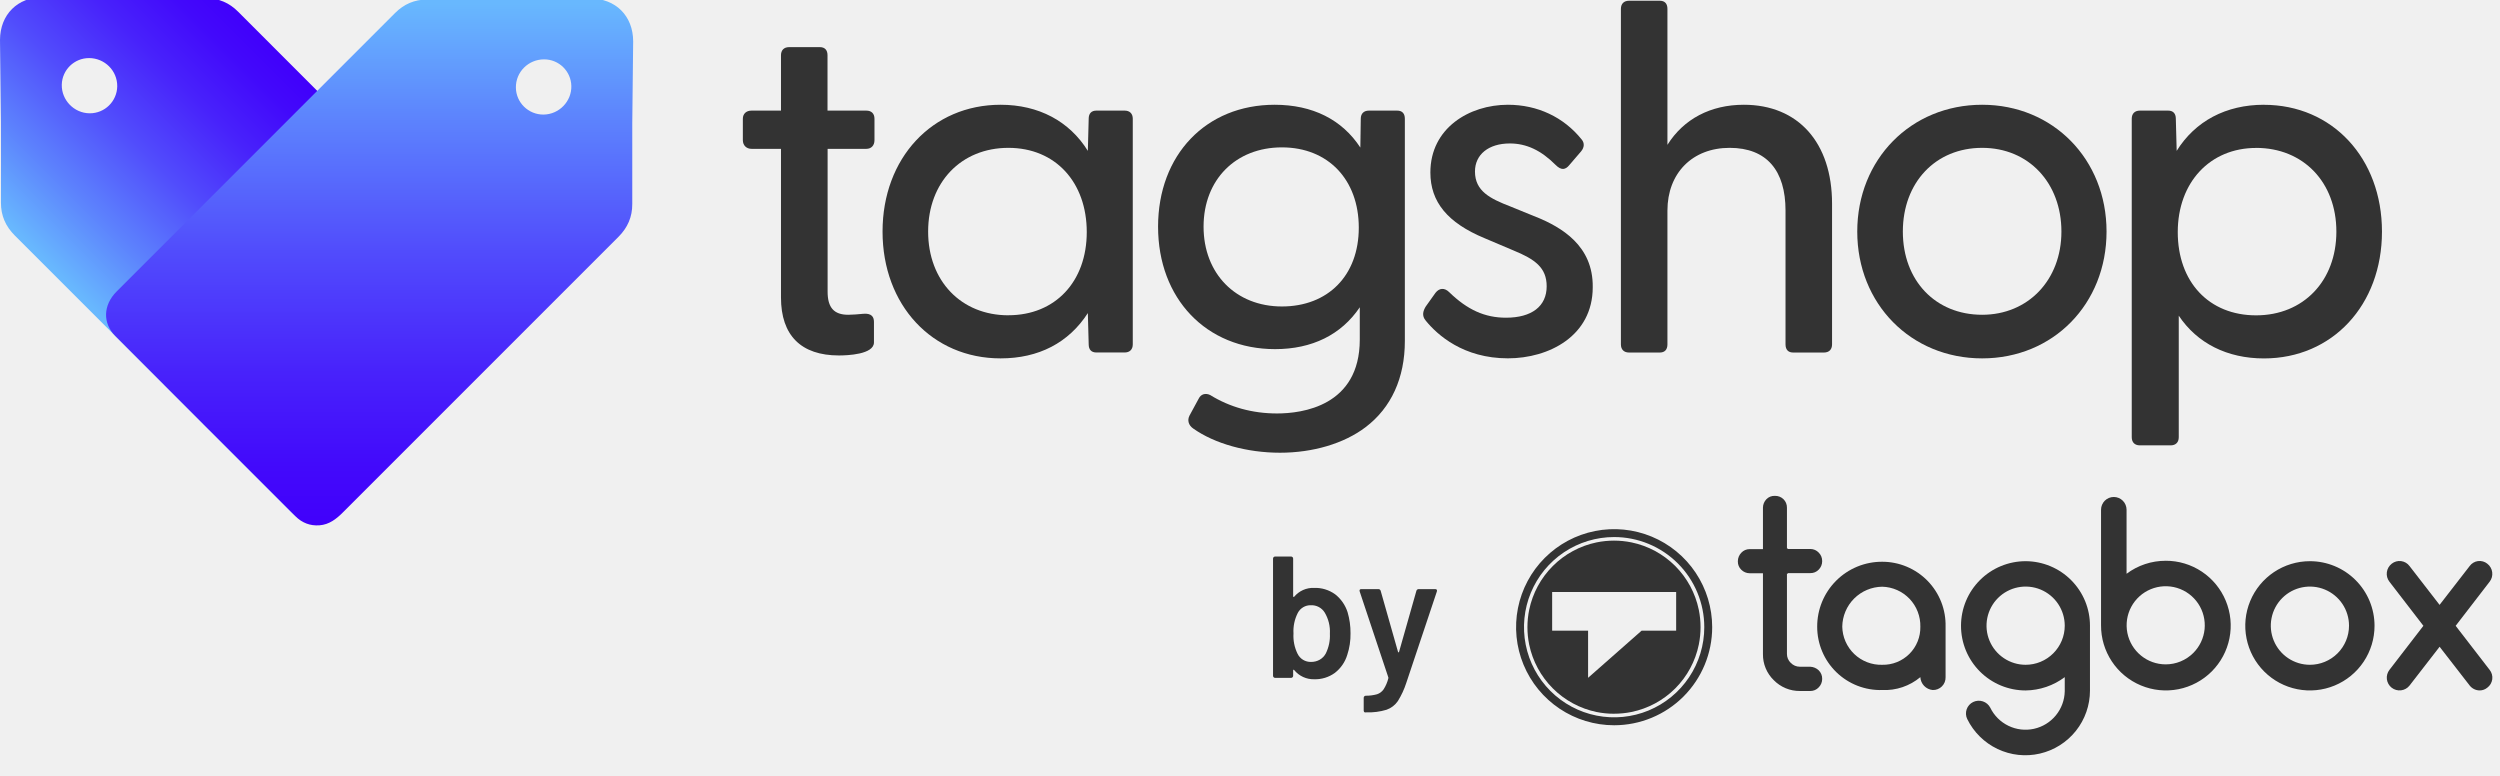
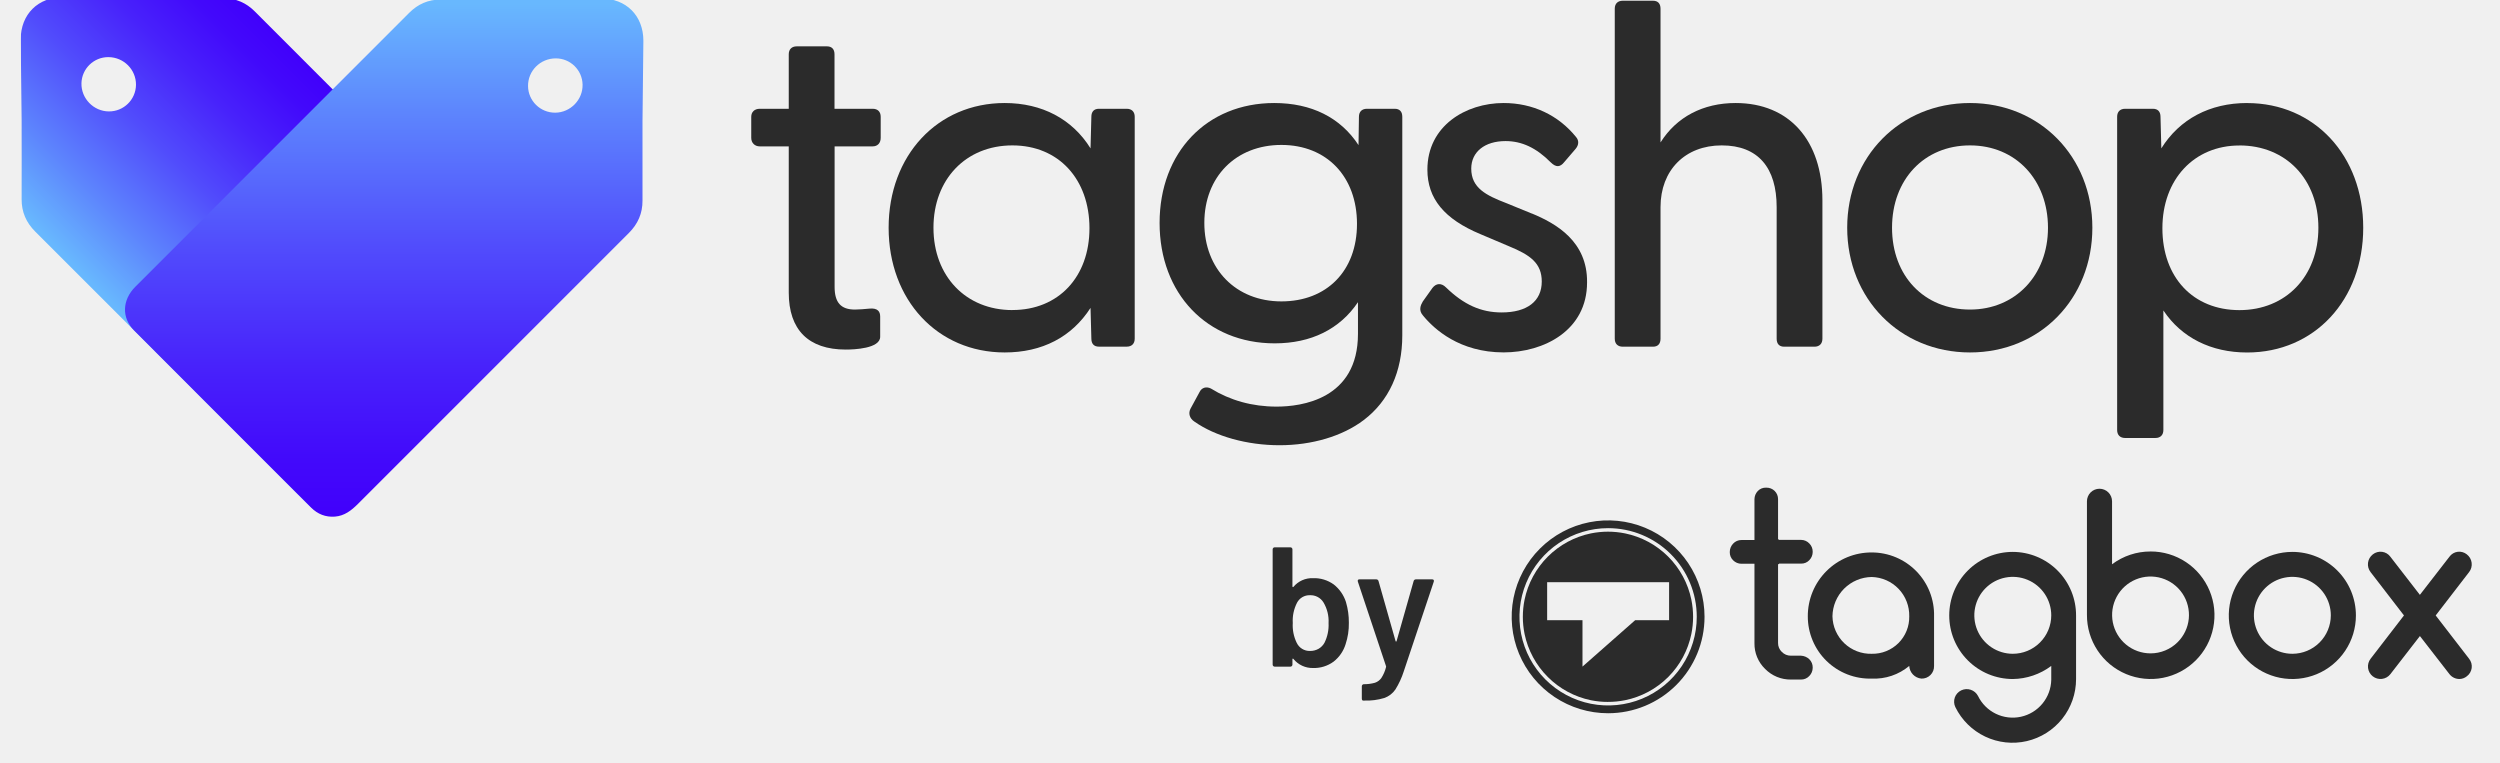
- <svg xmlns="http://www.w3.org/2000/svg" width="1758" height="545" viewBox="0 0 1758 545" fill="none">
+ <svg xmlns="http://www.w3.org/2000/svg" width="164" height="50" viewBox="0 0 1758 545" fill="none">
  <mask id="mask0_1769_276" style="mask-type:luminance" maskUnits="userSpaceOnUse" x="0" y="0" width="1758" height="545">
    <path d="M1758 0H0V545H1758V0Z" fill="white" />
  </mask>
  <g mask="url(#mask0_1769_276)">
    <path d="M0 28.101C0.066 10.246 12.346 -2.067 30.3 -2C68.565 -1.834 106.83 -1.469 145.062 -1.27C153.857 -1.204 161.225 1.982 167.397 8.188C212.101 52.925 256.804 97.629 301.508 142.332C322.084 162.908 342.76 183.451 363.27 204.094C372.728 213.586 373.16 226.297 364.166 235.357C322.018 277.671 279.77 319.852 237.523 362.066C232.843 366.746 227.168 368.969 220.564 368.472C213.76 367.941 208.815 364.091 204.169 359.445C139.62 294.762 75.037 230.179 10.388 165.597C3.949 159.158 0.597 151.592 0.664 142.399C0.763 123.515 0.664 104.631 0.664 85.747M82.438 60.658C82.537 49.772 73.676 40.878 62.658 40.845C52.237 40.812 43.675 49.142 43.442 59.562C43.21 70.415 52.104 79.575 62.99 79.674C73.61 79.774 82.305 71.278 82.438 60.658Z" fill="url(#paint0_linear_1769_276)" />
    <path d="M444.613 86.71C444.613 105.594 444.546 124.477 444.613 143.361C444.679 152.554 441.327 160.121 434.889 166.559C370.24 231.142 305.657 295.725 241.074 360.374C236.428 365.02 231.483 368.87 224.679 369.401C218.075 369.899 212.4 367.675 207.721 362.996C165.473 320.781 123.225 278.6 81.077 236.286C72.05 227.226 72.515 214.515 81.973 205.023C102.516 184.381 123.159 163.871 143.735 143.261C188.439 98.558 233.175 53.854 277.846 9.118C284.052 2.911 291.386 -0.275 300.181 -0.341C338.446 -0.573 376.711 -0.905 414.943 -1.071C432.898 -1.137 445.177 11.175 445.243 29.03M382.22 80.57C393.106 80.471 402.033 71.311 401.768 60.459C401.535 50.038 393.006 41.708 382.552 41.741C371.501 41.774 362.64 50.668 362.772 61.554C362.872 72.141 371.567 80.636 382.22 80.57Z" fill="url(#paint1_linear_1769_276)" />
-     <path d="M609.156 77.781H581.909V38.852C581.909 35.168 579.985 33.144 576.533 33.144H554.895C551.311 33.144 549.187 35.268 549.187 38.852V77.781H528.444C524.761 77.781 522.371 80.038 522.371 83.489V98.59C522.371 102.174 524.86 104.663 528.444 104.663H549.187V209.204C549.187 235.853 563.291 249.958 589.941 249.958C595.715 249.958 614.566 249.294 614.566 240.798V226.362C614.566 224.437 614.068 223.01 613.039 222.047C611.811 220.886 609.853 220.421 607.065 220.653C603.78 220.985 599.266 221.35 596.512 221.35C586.456 221.35 581.976 216.339 581.976 205.089V104.663H609.223C612.707 104.663 614.931 102.274 614.931 98.59V83.489C614.931 79.905 612.807 77.781 609.223 77.781H609.156Z" fill="#333333" />
-     <path d="M790.858 77.781H770.946C767.494 77.781 765.569 79.806 765.569 83.489L764.972 106.09C751.962 85.149 730.291 73.666 703.608 73.666C655.52 73.666 620.606 111.168 620.606 162.841C620.606 214.514 655.52 252.016 703.608 252.016C730.391 252.016 751.531 241.031 764.972 220.156L765.569 242.159C765.569 245.843 767.461 247.867 770.946 247.867H790.858C794.442 247.867 796.566 245.743 796.566 242.159V83.489C796.566 79.905 794.442 77.781 790.858 77.781ZM709.117 221.715C675.864 221.715 652.666 197.522 652.666 162.841C652.666 128.16 675.897 103.966 709.117 103.966C742.338 103.966 764.209 128.326 764.209 163.173C764.209 198.02 742.073 221.682 709.117 221.682V221.715Z" fill="#333333" />
-     <path d="M982.515 77.781H962.603C959.019 77.781 956.895 79.905 956.895 83.489L956.596 103.767C943.719 84.054 922.944 73.666 896.327 73.666C848.073 73.666 814.354 108.911 814.354 159.423C814.354 209.934 848.206 245.511 896.659 245.511C922.678 245.511 943.221 235.356 956.198 216.074V238.741C956.198 285.668 915.51 290.745 898.02 290.745C880.53 290.745 864.733 286.265 851.027 277.802C847.741 276.176 844.489 277.139 842.962 280.258L836.424 292.305C834.765 295.591 835.827 299.142 839.112 301.365C854.179 312.019 876.946 318.357 900.078 318.357C923.209 318.357 945.047 311.952 960.313 300.37C978.367 286.663 987.892 265.722 987.892 239.836V83.489C987.892 79.806 986 77.781 982.515 77.781ZM901.438 215.509C869.014 215.509 846.347 192.444 846.347 159.389C846.347 126.335 868.981 103.635 901.438 103.635C933.896 103.635 955.501 126.335 955.501 160.086C955.501 193.838 933.763 215.509 901.438 215.509Z" fill="#333333" />
-     <path d="M1080.58 152.719L1062.03 145.152C1047.96 139.709 1037.2 134.466 1037.2 120.593C1037.2 108.613 1046.83 100.88 1061.7 100.88C1073.38 100.88 1083.67 105.692 1094.02 116.08C1095.95 118.005 1097.64 118.834 1099.23 118.801C1100.72 118.702 1102.18 117.806 1103.58 116.047L1111.84 106.422C1114.17 103.635 1114.3 100.515 1112.21 98.059C1099.56 82.328 1081.14 73.666 1060.34 73.666C1033.25 73.666 1005.84 90.027 1005.84 121.29C1005.84 141.999 1017.92 156.668 1043.84 167.454L1064.12 176.05C1079.35 182.289 1087.62 188.163 1087.62 201.305C1087.62 215.343 1077.19 223.408 1058.97 223.408C1044.17 223.408 1031.86 217.866 1019.08 205.454C1017.49 203.861 1015.73 203.064 1014.01 203.164C1012.35 203.263 1010.79 204.192 1009.46 205.885L1002.56 215.576C1000.93 218.297 999.44 221.915 1002.66 225.565C1010.72 235.455 1028.94 251.982 1060.37 251.982C1089.11 251.982 1120.01 236.318 1120.01 201.969C1120.4 172.532 1097.7 159.755 1080.61 152.686L1080.58 152.719Z" fill="#333333" />
-     <path d="M1226.24 73.666C1202.91 73.666 1183.96 83.656 1172.54 101.842V6.229C1172.54 2.545 1170.65 0.521 1167.17 0.521H1145.53C1141.94 0.521 1139.82 2.645 1139.82 6.229V242.192C1139.82 245.776 1141.94 247.9 1145.53 247.9H1167.17C1170.62 247.9 1172.54 245.876 1172.54 242.192V148.073C1172.54 121.689 1190.13 103.966 1216.28 103.966C1242.44 103.966 1255.58 120.029 1255.58 148.073V242.192C1255.58 245.876 1257.47 247.9 1260.95 247.9H1282.59C1286.18 247.9 1288.3 245.776 1288.3 242.192V143.26C1288.3 100.316 1264.54 73.666 1226.24 73.666Z" fill="#333333" />
-     <path d="M1393.84 73.666C1343.79 73.666 1306.02 111.998 1306.02 162.841C1306.02 213.684 1343.79 252.016 1393.84 252.016C1443.88 252.016 1481.32 213.684 1481.32 162.841C1481.32 111.998 1443.72 73.666 1393.84 73.666ZM1393.84 221.35C1361.01 221.35 1338.08 197.29 1338.08 162.841C1338.08 128.392 1361.01 103.966 1393.84 103.966C1426.66 103.966 1449.59 128.724 1449.59 162.841C1449.59 196.958 1426.13 221.35 1393.84 221.35Z" fill="#333333" />
-     <path d="M1592 73.666C1565.32 73.666 1543.68 85.149 1530.64 106.09L1530.04 83.489C1530.04 79.806 1528.11 77.781 1524.66 77.781H1504.75C1501.17 77.781 1499.04 79.905 1499.04 83.489V307.472C1499.04 311.056 1501.17 313.18 1504.75 313.18H1526.39C1529.97 313.18 1532.1 311.056 1532.1 307.472V221.981C1545.04 241.396 1566.18 252.049 1592 252.049C1640.09 252.049 1675 214.547 1675 162.874C1675 111.201 1640.09 73.699 1592 73.699V73.666ZM1586.49 104C1619.74 104 1642.94 128.193 1642.94 162.874C1642.94 197.555 1619.71 221.749 1586.49 221.749C1553.27 221.749 1531.4 198.219 1531.4 163.239C1531.4 128.26 1554.07 104.033 1586.49 104.033V104Z" fill="#333333" />
-     <path d="M1135.06 509.998C1121.42 509.998 1108.09 505.954 1096.75 498.378C1085.41 490.801 1076.58 480.033 1071.36 467.433C1066.14 454.834 1064.77 440.97 1067.43 427.594C1070.09 414.22 1076.66 401.933 1086.3 392.29C1095.95 382.646 1108.23 376.08 1121.61 373.42C1134.98 370.759 1148.85 372.124 1161.45 377.343C1174.05 382.562 1184.82 391.4 1192.39 402.739C1199.97 414.078 1204.01 427.408 1204.01 441.047C1204.01 459.334 1196.75 476.872 1183.82 489.803C1170.89 502.734 1153.35 509.998 1135.06 509.998ZM1135.06 377.653C1122.52 377.653 1110.27 381.371 1099.84 388.336C1089.42 395.301 1081.3 405.2 1076.5 416.784C1071.7 428.366 1070.45 441.11 1072.89 453.407C1075.34 465.702 1081.37 476.997 1090.24 485.862C1099.1 494.727 1110.4 500.764 1122.69 503.209C1134.99 505.655 1147.73 504.4 1159.32 499.603C1170.9 494.805 1180.8 486.68 1187.76 476.256C1194.73 465.832 1198.45 453.577 1198.45 441.041C1198.45 424.229 1191.77 408.106 1179.88 396.218C1168 384.331 1151.87 377.653 1135.06 377.653Z" fill="#333333" />
-     <path d="M1134.97 501.904C1130.85 501.912 1126.74 501.503 1122.71 500.686C1111.06 498.267 1100.36 492.496 1091.95 484.083C1083.53 475.67 1077.76 464.98 1075.33 453.328C1073.68 445.234 1073.68 436.89 1075.33 428.796C1077.75 417.138 1083.52 406.441 1091.94 398.022C1100.36 389.602 1111.05 383.827 1122.71 381.408C1130.81 379.755 1139.15 379.755 1147.25 381.408C1158.91 383.818 1169.6 389.589 1178.02 398.01C1186.43 406.431 1192.19 417.131 1194.59 428.79C1196.24 436.882 1196.24 445.224 1194.59 453.316C1192.2 464.976 1186.44 475.679 1178.03 484.097C1169.61 492.515 1158.91 498.277 1147.25 500.668C1143.21 501.486 1139.1 501.894 1134.97 501.887V501.904ZM1116.74 443.485V476.647L1154.38 443.485H1178.67V416.277H1091.47V443.485H1116.74Z" fill="#333333" />
-     <path d="M1278.91 471.375C1279.71 472.145 1280.33 473.071 1280.75 474.096C1281.17 475.119 1281.38 476.219 1281.35 477.325V477.519C1281.34 479.714 1280.46 481.816 1278.91 483.37C1278.17 484.175 1277.26 484.816 1276.25 485.254C1275.25 485.69 1274.16 485.912 1273.06 485.906H1265.75C1262.32 485.946 1258.92 485.293 1255.75 483.986C1252.59 482.679 1249.72 480.745 1247.32 478.299C1244.87 475.923 1242.93 473.072 1241.62 469.919C1240.31 466.766 1239.66 463.38 1239.71 459.966V403.113H1230.35C1228.15 403.1 1226.05 402.224 1224.5 400.674C1223.7 399.925 1223.08 399.016 1222.66 398.007C1222.24 397 1222.03 395.915 1222.06 394.824V394.623C1222.07 392.398 1222.95 390.266 1224.5 388.673C1225.24 387.869 1226.15 387.227 1227.16 386.791C1228.16 386.355 1229.25 386.133 1230.35 386.139H1239.71V356.981C1239.72 354.756 1240.6 352.623 1242.15 351.031C1242.9 350.252 1243.82 349.641 1244.82 349.237C1245.83 348.833 1246.91 348.648 1248 348.69H1248.29C1250.48 348.667 1252.58 349.508 1254.14 351.031C1254.93 351.806 1255.55 352.733 1255.97 353.756C1256.39 354.778 1256.6 355.875 1256.58 356.981V385.749H1257.26V386.041H1273.06C1274.16 386.043 1275.24 386.269 1276.25 386.705C1277.26 387.141 1278.16 387.777 1278.91 388.576C1279.7 389.352 1280.32 390.279 1280.74 391.301C1281.16 392.324 1281.37 393.419 1281.35 394.525V394.72C1281.34 396.915 1280.46 399.017 1278.91 400.571C1278.16 401.364 1277.25 401.991 1276.25 402.411C1275.24 402.831 1274.15 403.035 1273.06 403.009H1257.26V403.399H1256.58V459.771C1256.56 460.955 1256.79 462.129 1257.25 463.22C1257.7 464.312 1258.39 465.296 1259.24 466.11C1260.08 466.978 1261.07 467.668 1262.18 468.138C1263.29 468.608 1264.48 468.847 1265.68 468.84H1272.99C1275.22 468.952 1277.33 469.851 1278.94 471.375H1278.91Z" fill="#333333" />
-     <path d="M1323.56 395.023C1317.55 394.995 1311.6 396.158 1306.03 398.445C1300.48 400.733 1295.43 404.098 1291.18 408.349C1286.93 412.599 1283.56 417.65 1281.27 423.208C1278.99 428.767 1277.82 434.725 1277.85 440.734C1277.84 446.684 1279.03 452.575 1281.34 458.057C1283.64 463.54 1287.03 468.502 1291.29 472.653C1295.56 476.802 1300.61 480.053 1306.15 482.213C1311.7 484.374 1317.62 485.398 1323.56 485.228C1333.33 485.67 1342.89 482.434 1350.39 476.159C1350.5 478.459 1351.45 480.639 1353.03 482.304C1354.63 483.967 1356.77 485.005 1359.06 485.228C1360.26 485.268 1361.46 485.062 1362.57 484.621C1363.7 484.18 1364.71 483.513 1365.56 482.662C1366.42 481.812 1367.08 480.795 1367.53 479.677C1367.96 478.559 1368.17 477.361 1368.13 476.159V440.662C1368.27 434.719 1367.23 428.808 1365.06 423.276C1362.88 417.743 1359.62 412.703 1355.47 408.45C1351.31 404.196 1346.35 400.818 1340.87 398.511C1335.4 396.205 1329.51 395.02 1323.56 395.023ZM1323.56 467.486C1319.96 467.584 1316.36 466.968 1313 465.67C1309.63 464.373 1306.54 462.422 1303.93 459.928C1301.32 457.435 1299.24 454.449 1297.78 451.144C1296.33 447.838 1295.55 444.277 1295.48 440.668C1295.58 433.249 1298.57 426.162 1303.81 420.916C1309.06 415.67 1316.14 412.677 1323.56 412.576C1327.17 412.664 1330.73 413.461 1334.04 414.923C1337.34 416.385 1340.31 418.485 1342.81 421.099C1345.29 423.714 1347.25 426.794 1348.54 430.164C1349.84 433.533 1350.47 437.125 1350.39 440.734C1350.45 444.273 1349.81 447.787 1348.48 451.067C1347.16 454.349 1345.18 457.328 1342.68 459.826C1340.17 462.325 1337.18 464.291 1333.9 465.606C1330.62 466.921 1327.1 467.558 1323.56 467.48V467.486Z" fill="#333333" />
-     <path d="M1424.42 394.627C1418.46 394.627 1412.55 395.802 1407.03 398.087C1401.52 400.371 1396.51 403.719 1392.29 407.939C1388.07 412.159 1384.72 417.17 1382.43 422.685C1380.15 428.198 1378.98 434.109 1378.98 440.077C1378.98 446.046 1380.15 451.955 1382.43 457.47C1384.72 462.985 1388.07 467.994 1392.29 472.216C1396.51 476.436 1401.52 479.784 1407.03 482.067C1412.55 484.351 1418.46 485.528 1424.42 485.528C1434.35 485.407 1443.98 482.128 1451.93 476.165V486.113C1451.8 492.302 1449.6 498.271 1445.67 503.058C1441.75 507.845 1436.32 511.17 1430.27 512.5C1424.23 513.831 1417.9 513.087 1412.34 510.39C1406.76 507.693 1402.25 503.199 1399.55 497.631C1398.46 495.54 1396.6 493.955 1394.36 493.209C1392.12 492.463 1389.69 492.616 1387.56 493.633C1386.48 494.142 1385.54 494.856 1384.75 495.735C1383.95 496.613 1383.35 497.641 1382.96 498.757C1382.57 499.871 1382.41 501.053 1382.48 502.233C1382.54 503.412 1382.84 504.567 1383.36 505.628C1387.88 514.855 1395.4 522.277 1404.68 526.689C1413.96 531.101 1424.45 532.24 1434.45 529.922C1444.47 527.603 1453.39 521.964 1459.79 513.922C1466.18 505.881 1469.67 495.911 1469.67 485.636V440.174C1469.69 434.211 1468.55 428.3 1466.29 422.782C1464.02 417.264 1460.7 412.244 1456.49 408.014C1452.29 403.783 1447.29 400.423 1441.78 398.126C1436.29 395.83 1430.38 394.64 1424.42 394.627ZM1424.42 467.48C1418.98 467.48 1413.67 465.868 1409.15 462.845C1404.62 459.824 1401.09 455.529 1399.01 450.504C1396.93 445.479 1396.39 439.95 1397.45 434.615C1398.52 429.28 1401.13 424.38 1404.97 420.535C1408.83 416.688 1413.72 414.068 1419.06 413.008C1424.39 411.947 1429.93 412.491 1434.95 414.573C1439.97 416.654 1444.27 420.179 1447.29 424.702C1450.31 429.223 1451.93 434.54 1451.93 439.979C1451.93 447.273 1449.03 454.268 1443.86 459.425C1438.71 464.583 1431.71 467.48 1424.42 467.48Z" fill="#333333" />
-     <path d="M1522.89 394.335C1512.97 394.319 1503.33 397.528 1495.4 403.477V358.442C1495.4 357.263 1495.16 356.098 1494.71 355.009C1494.26 353.92 1493.6 352.931 1492.76 352.097C1491.93 351.265 1490.94 350.604 1489.85 350.153C1488.76 349.703 1487.59 349.471 1486.42 349.471C1485.24 349.471 1484.07 349.703 1482.98 350.153C1481.9 350.604 1480.91 351.265 1480.08 352.097C1479.25 352.931 1478.59 353.92 1478.14 355.009C1477.68 356.098 1477.45 357.263 1477.45 358.442V439.675C1477.4 448.71 1480.04 457.554 1485.03 465.087C1490 472.62 1497.12 478.503 1505.46 481.986C1513.79 485.471 1522.97 486.402 1531.84 484.659C1540.71 482.917 1548.85 478.58 1555.25 472.2C1561.64 465.819 1566 457.682 1567.76 448.822C1569.53 439.962 1568.62 430.777 1565.15 422.434C1561.69 414.09 1555.83 406.964 1548.31 401.959C1540.78 396.954 1531.95 394.297 1522.92 394.323L1522.89 394.335ZM1522.89 467.187C1516.53 467.182 1510.38 464.971 1505.47 460.935C1500.56 456.898 1497.2 451.284 1495.96 445.05C1494.73 438.815 1495.7 432.346 1498.69 426.742C1501.7 421.14 1506.54 416.75 1512.42 414.322C1518.29 411.893 1524.83 411.575 1530.91 413.422C1536.99 415.27 1542.24 419.17 1545.77 424.455C1549.3 429.74 1550.88 436.086 1550.27 442.411C1549.64 448.736 1546.84 454.649 1542.35 459.142C1539.8 461.697 1536.76 463.721 1533.42 465.102C1530.08 466.483 1526.51 467.192 1522.89 467.187Z" fill="#333333" />
-     <path d="M1624.32 394.627C1615.34 394.627 1606.55 397.293 1599.07 402.287C1591.6 407.281 1585.77 414.379 1582.33 422.685C1578.89 430.989 1577.99 440.127 1579.76 448.944C1581.51 457.761 1585.83 465.859 1592.19 472.216C1598.54 478.572 1606.65 482.9 1615.46 484.654C1624.27 486.407 1633.41 485.507 1641.72 482.067C1650.02 478.628 1657.13 472.802 1662.11 465.328C1667.11 457.854 1669.77 449.066 1669.77 440.077C1669.77 428.023 1664.99 416.462 1656.46 407.939C1647.94 399.416 1636.38 394.627 1624.32 394.627ZM1624.32 467.48C1618.88 467.48 1613.58 465.868 1609.05 462.845C1604.52 459.824 1601 455.529 1598.92 450.504C1596.84 445.479 1596.29 439.95 1597.36 434.615C1598.42 429.28 1601.03 424.38 1604.88 420.535C1608.73 416.688 1613.62 414.068 1618.97 413.008C1624.3 411.947 1629.83 412.491 1634.85 414.573C1639.88 416.654 1644.17 420.179 1647.2 424.702C1650.21 429.223 1651.83 434.54 1651.83 439.979C1651.83 447.273 1648.93 454.268 1643.77 459.425C1638.61 464.583 1631.62 467.48 1624.32 467.48Z" fill="#333333" />
-     <path d="M1726.82 440.071L1750.71 409.059C1751.45 408.118 1751.98 407.044 1752.29 405.897C1752.59 404.751 1752.68 403.554 1752.52 402.377C1752.37 401.2 1751.98 400.064 1751.39 399.035C1750.8 398.007 1750.01 397.105 1749.06 396.382C1748.15 395.648 1747.1 395.107 1745.97 394.792C1744.85 394.478 1743.67 394.395 1742.51 394.55C1741.35 394.705 1740.24 395.095 1739.24 395.694C1738.23 396.295 1737.36 397.093 1736.67 398.04L1715.51 425.346L1694.37 398.034C1693.68 397.092 1692.79 396.298 1691.79 395.703C1690.77 395.107 1689.65 394.72 1688.49 394.567C1687.32 394.412 1686.14 394.492 1685.01 394.803C1683.88 395.114 1682.81 395.648 1681.89 396.377C1680.96 397.098 1680.17 398 1679.56 399.028C1678.97 400.056 1678.58 401.192 1678.43 402.37C1678.27 403.548 1678.36 404.745 1678.66 405.891C1678.98 407.039 1679.52 408.114 1680.24 409.054L1704.13 440.064L1680.24 471.076C1678.79 472.952 1678.16 475.323 1678.45 477.67C1678.76 480.017 1679.96 482.151 1681.83 483.606C1683.7 485.061 1686.06 485.719 1688.42 485.437C1690.77 485.156 1692.91 483.956 1694.37 482.101L1715.53 454.796L1736.71 482.101C1737.55 483.157 1738.61 484.012 1739.83 484.602C1741.04 485.193 1742.37 485.505 1743.73 485.514C1745.68 485.507 1747.58 484.817 1749.08 483.564C1750.03 482.864 1750.82 481.982 1751.41 480.97C1752.01 479.958 1752.39 478.838 1752.56 477.673C1752.71 476.509 1752.63 475.327 1752.32 474.194C1752 473.062 1751.47 472.004 1750.74 471.082L1726.82 440.071Z" fill="#333333" />
-     <path d="M947.614 430.478C949.035 435.306 949.733 440.317 949.686 445.349C949.779 450.524 948.996 455.675 947.37 460.587C945.85 465.565 942.826 469.952 938.715 473.142C934.477 476.231 929.329 477.819 924.087 477.653C921.413 477.715 918.761 477.164 916.33 476.044C913.901 474.925 911.76 473.265 910.069 471.193C909.907 470.948 909.743 470.868 909.581 470.948C909.498 470.997 909.429 471.069 909.387 471.156C909.343 471.243 909.326 471.339 909.338 471.436V475.214C909.342 475.408 909.305 475.599 909.232 475.777C909.158 475.956 909.05 476.116 908.911 476.251C908.776 476.389 908.616 476.498 908.437 476.572C908.259 476.645 908.067 476.681 907.874 476.678H896.66C896.467 476.681 896.276 476.645 896.098 476.572C895.92 476.498 895.758 476.389 895.624 476.251C895.486 476.116 895.376 475.956 895.303 475.777C895.229 475.599 895.194 475.408 895.198 475.214V392.811C895.194 392.619 895.229 392.427 895.303 392.25C895.376 392.071 895.486 391.909 895.624 391.776C895.758 391.637 895.92 391.527 896.098 391.454C896.276 391.381 896.467 391.345 896.66 391.349H907.874C908.067 391.345 908.259 391.381 908.437 391.454C908.616 391.527 908.776 391.637 908.911 391.776C909.05 391.909 909.158 392.071 909.232 392.25C909.305 392.427 909.342 392.619 909.338 392.811V419.264C909.326 419.359 909.343 419.457 909.387 419.544C909.429 419.631 909.498 419.703 909.581 419.751C909.664 419.791 909.758 419.799 909.847 419.778C909.936 419.755 910.014 419.703 910.069 419.629C911.757 417.6 913.887 415.986 916.295 414.907C918.704 413.829 921.328 413.319 923.966 413.412C929.308 413.204 934.564 414.793 938.898 417.923C942.991 421.144 946.026 425.517 947.614 430.478ZM932.255 459.612C934.414 455.266 935.421 450.44 935.18 445.594C935.474 440.382 934.2 435.203 931.523 430.722C930.503 429.076 929.06 427.733 927.345 426.833C925.63 425.932 923.706 425.508 921.772 425.602C919.899 425.555 918.05 426.032 916.435 426.98C914.82 427.927 913.501 429.308 912.629 430.965C910.336 435.442 909.282 440.451 909.581 445.472C909.284 450.347 910.249 455.219 912.386 459.612C913.231 461.405 914.58 462.913 916.269 463.952C917.957 464.991 919.911 465.516 921.893 465.463C924.023 465.5 926.125 464.974 927.988 463.939C929.782 462.918 931.258 461.42 932.255 459.612ZM959.804 500.936C959.673 500.928 959.546 500.884 959.439 500.809C959.331 500.734 959.246 500.63 959.194 500.509C959.024 500.191 958.94 499.833 958.95 499.473V490.697C958.949 490.504 958.987 490.314 959.06 490.135C959.134 489.958 959.241 489.796 959.377 489.66C959.513 489.524 959.675 489.416 959.852 489.343C960.03 489.27 960.221 489.232 960.413 489.233H960.534C963.171 489.251 965.796 488.902 968.336 488.198C970.219 487.578 971.846 486.357 972.969 484.723C974.478 482.36 975.59 479.766 976.26 477.043C976.344 476.807 976.344 476.549 976.26 476.313L956.146 415.973C956.059 415.781 956.018 415.573 956.025 415.363C956.025 414.631 956.431 414.266 957.243 414.266H969.19C969.573 414.23 969.957 414.333 970.27 414.558C970.584 414.781 970.806 415.111 970.897 415.484L983.086 458.393C983.167 458.636 983.289 458.758 983.452 458.758C983.614 458.758 983.736 458.636 983.817 458.393L996.007 415.484C996.098 415.111 996.321 414.781 996.634 414.558C996.947 414.333 997.33 414.23 997.714 414.266H1009.29C1009.49 414.249 1009.68 414.279 1009.86 414.353C1010.05 414.427 1010.2 414.543 1010.33 414.692C1010.44 414.887 1010.5 415.104 1010.51 415.326C1010.52 415.547 1010.48 415.768 1010.39 415.973L988.937 480.091C987.488 484.629 985.482 488.968 982.964 493.012C981.025 495.847 978.226 497.984 974.98 499.107C970.339 500.504 965.499 501.122 960.657 500.936H959.804Z" fill="#333333" />
+     <path d="M609.156 77.781H581.909V38.852C581.909 35.168 579.985 33.144 576.533 33.144H554.895C551.311 33.144 549.187 35.268 549.187 38.852V77.781H528.444C524.761 77.781 522.371 80.038 522.371 83.489V98.59C522.371 102.174 524.86 104.663 528.444 104.663H549.187V209.204C549.187 235.853 563.291 249.958 589.941 249.958C595.715 249.958 614.566 249.294 614.566 240.798V226.362C614.566 224.437 614.068 223.01 613.039 222.047C611.811 220.886 609.853 220.421 607.065 220.653C603.78 220.985 599.266 221.35 596.512 221.35C586.456 221.35 581.976 216.339 581.976 205.089V104.663H609.223C612.707 104.663 614.931 102.274 614.931 98.59V83.489C614.931 79.905 612.807 77.781 609.223 77.781H609.156Z" fill="#2b2b2b" />
+     <path d="M790.858 77.781H770.946C767.494 77.781 765.569 79.806 765.569 83.489L764.972 106.09C751.962 85.149 730.291 73.666 703.608 73.666C655.52 73.666 620.606 111.168 620.606 162.841C620.606 214.514 655.52 252.016 703.608 252.016C730.391 252.016 751.531 241.031 764.972 220.156L765.569 242.159C765.569 245.843 767.461 247.867 770.946 247.867H790.858C794.442 247.867 796.566 245.743 796.566 242.159V83.489C796.566 79.905 794.442 77.781 790.858 77.781ZM709.117 221.715C675.864 221.715 652.666 197.522 652.666 162.841C652.666 128.16 675.897 103.966 709.117 103.966C742.338 103.966 764.209 128.326 764.209 163.173C764.209 198.02 742.073 221.682 709.117 221.682V221.715Z" fill="#2b2b2b" />
+     <path d="M982.515 77.781H962.603C959.019 77.781 956.895 79.905 956.895 83.489L956.596 103.767C943.719 84.054 922.944 73.666 896.327 73.666C848.073 73.666 814.354 108.911 814.354 159.423C814.354 209.934 848.206 245.511 896.659 245.511C922.678 245.511 943.221 235.356 956.198 216.074V238.741C956.198 285.668 915.51 290.745 898.02 290.745C880.53 290.745 864.733 286.265 851.027 277.802C847.741 276.176 844.489 277.139 842.962 280.258L836.424 292.305C834.765 295.591 835.827 299.142 839.112 301.365C854.179 312.019 876.946 318.357 900.078 318.357C923.209 318.357 945.047 311.952 960.313 300.37C978.367 286.663 987.892 265.722 987.892 239.836V83.489C987.892 79.806 986 77.781 982.515 77.781ZM901.438 215.509C869.014 215.509 846.347 192.444 846.347 159.389C846.347 126.335 868.981 103.635 901.438 103.635C933.896 103.635 955.501 126.335 955.501 160.086C955.501 193.838 933.763 215.509 901.438 215.509Z" fill="#2b2b2b" />
+     <path d="M1080.58 152.719L1062.03 145.152C1047.96 139.709 1037.2 134.466 1037.2 120.593C1037.2 108.613 1046.83 100.88 1061.7 100.88C1073.38 100.88 1083.67 105.692 1094.02 116.08C1095.95 118.005 1097.64 118.834 1099.23 118.801C1100.72 118.702 1102.18 117.806 1103.58 116.047L1111.84 106.422C1114.17 103.635 1114.3 100.515 1112.21 98.059C1099.56 82.328 1081.14 73.666 1060.34 73.666C1033.25 73.666 1005.84 90.027 1005.84 121.29C1005.84 141.999 1017.92 156.668 1043.84 167.454L1064.12 176.05C1079.35 182.289 1087.62 188.163 1087.62 201.305C1087.62 215.343 1077.19 223.408 1058.97 223.408C1044.17 223.408 1031.86 217.866 1019.08 205.454C1017.49 203.861 1015.73 203.064 1014.01 203.164C1012.35 203.263 1010.79 204.192 1009.46 205.885L1002.56 215.576C1000.93 218.297 999.44 221.915 1002.66 225.565C1010.72 235.455 1028.94 251.982 1060.37 251.982C1089.11 251.982 1120.01 236.318 1120.01 201.969C1120.4 172.532 1097.7 159.755 1080.61 152.686L1080.58 152.719Z" fill="#2b2b2b" />
+     <path d="M1226.24 73.666C1202.91 73.666 1183.96 83.656 1172.54 101.842V6.229C1172.54 2.545 1170.65 0.521 1167.17 0.521H1145.53C1141.94 0.521 1139.82 2.645 1139.82 6.229V242.192C1139.82 245.776 1141.94 247.9 1145.53 247.9H1167.17C1170.62 247.9 1172.54 245.876 1172.54 242.192V148.073C1172.54 121.689 1190.13 103.966 1216.28 103.966C1242.44 103.966 1255.58 120.029 1255.58 148.073V242.192C1255.58 245.876 1257.47 247.9 1260.95 247.9H1282.59C1286.18 247.9 1288.3 245.776 1288.3 242.192V143.26C1288.3 100.316 1264.54 73.666 1226.24 73.666Z" fill="#2b2b2b" />
+     <path d="M1393.84 73.666C1343.79 73.666 1306.02 111.998 1306.02 162.841C1306.02 213.684 1343.79 252.016 1393.84 252.016C1443.88 252.016 1481.32 213.684 1481.32 162.841C1481.32 111.998 1443.72 73.666 1393.84 73.666ZM1393.84 221.35C1361.01 221.35 1338.08 197.29 1338.08 162.841C1338.08 128.392 1361.01 103.966 1393.84 103.966C1426.66 103.966 1449.59 128.724 1449.59 162.841C1449.59 196.958 1426.13 221.35 1393.84 221.35Z" fill="#2b2b2b" />
+     <path d="M1592 73.666C1565.32 73.666 1543.68 85.149 1530.64 106.09L1530.04 83.489C1530.04 79.806 1528.11 77.781 1524.66 77.781H1504.75C1501.17 77.781 1499.04 79.905 1499.04 83.489V307.472C1499.04 311.056 1501.17 313.18 1504.75 313.18H1526.39C1529.97 313.18 1532.1 311.056 1532.1 307.472V221.981C1545.04 241.396 1566.18 252.049 1592 252.049C1640.09 252.049 1675 214.547 1675 162.874C1675 111.201 1640.09 73.699 1592 73.699V73.666ZM1586.49 104C1619.74 104 1642.94 128.193 1642.94 162.874C1642.94 197.555 1619.71 221.749 1586.49 221.749C1553.27 221.749 1531.4 198.219 1531.4 163.239C1531.4 128.26 1554.07 104.033 1586.49 104.033V104Z" fill="#2b2b2b" />
+     <path d="M1135.06 509.998C1121.42 509.998 1108.09 505.954 1096.75 498.378C1085.41 490.801 1076.58 480.033 1071.36 467.433C1066.14 454.834 1064.77 440.97 1067.43 427.594C1070.09 414.22 1076.66 401.933 1086.3 392.29C1095.95 382.646 1108.23 376.08 1121.61 373.42C1134.98 370.759 1148.85 372.124 1161.45 377.343C1174.05 382.562 1184.82 391.4 1192.39 402.739C1199.97 414.078 1204.01 427.408 1204.01 441.047C1204.01 459.334 1196.75 476.872 1183.82 489.803C1170.89 502.734 1153.35 509.998 1135.06 509.998ZM1135.06 377.653C1122.52 377.653 1110.27 381.371 1099.84 388.336C1089.42 395.301 1081.3 405.2 1076.5 416.784C1071.7 428.366 1070.45 441.11 1072.89 453.407C1075.34 465.702 1081.37 476.997 1090.24 485.862C1099.1 494.727 1110.4 500.764 1122.69 503.209C1134.99 505.655 1147.73 504.4 1159.32 499.603C1170.9 494.805 1180.8 486.68 1187.76 476.256C1194.73 465.832 1198.45 453.577 1198.45 441.041C1198.45 424.229 1191.77 408.106 1179.88 396.218C1168 384.331 1151.87 377.653 1135.06 377.653Z" fill="#2b2b2b" />
+     <path d="M1134.97 501.904C1130.85 501.912 1126.74 501.503 1122.71 500.686C1111.06 498.267 1100.36 492.496 1091.95 484.083C1083.53 475.67 1077.76 464.98 1075.33 453.328C1073.68 445.234 1073.68 436.89 1075.33 428.796C1077.75 417.138 1083.52 406.441 1091.94 398.022C1100.36 389.602 1111.05 383.827 1122.71 381.408C1130.81 379.755 1139.15 379.755 1147.25 381.408C1158.91 383.818 1169.6 389.589 1178.02 398.01C1186.43 406.431 1192.19 417.131 1194.59 428.79C1196.24 436.882 1196.24 445.224 1194.59 453.316C1192.2 464.976 1186.44 475.679 1178.03 484.097C1169.61 492.515 1158.91 498.277 1147.25 500.668C1143.21 501.486 1139.1 501.894 1134.97 501.887V501.904ZM1116.74 443.485V476.647L1154.38 443.485H1178.67V416.277H1091.47V443.485H1116.74Z" fill="#2b2b2b" />
+     <path d="M1278.91 471.375C1279.71 472.145 1280.33 473.071 1280.75 474.096C1281.17 475.119 1281.38 476.219 1281.35 477.325V477.519C1281.34 479.714 1280.46 481.816 1278.91 483.37C1278.17 484.175 1277.26 484.816 1276.25 485.254C1275.25 485.69 1274.16 485.912 1273.06 485.906H1265.75C1262.32 485.946 1258.92 485.293 1255.75 483.986C1252.59 482.679 1249.72 480.745 1247.32 478.299C1244.87 475.923 1242.93 473.072 1241.62 469.919C1240.31 466.766 1239.66 463.38 1239.71 459.966V403.113H1230.35C1228.15 403.1 1226.05 402.224 1224.5 400.674C1223.7 399.925 1223.08 399.016 1222.66 398.007C1222.24 397 1222.03 395.915 1222.06 394.824V394.623C1222.07 392.398 1222.95 390.266 1224.5 388.673C1225.24 387.869 1226.15 387.227 1227.16 386.791C1228.16 386.355 1229.25 386.133 1230.35 386.139H1239.71V356.981C1239.72 354.756 1240.6 352.623 1242.15 351.031C1242.9 350.252 1243.82 349.641 1244.82 349.237C1245.83 348.833 1246.91 348.648 1248 348.69H1248.29C1250.48 348.667 1252.58 349.508 1254.14 351.031C1254.93 351.806 1255.55 352.733 1255.97 353.756C1256.39 354.778 1256.6 355.875 1256.58 356.981V385.749H1257.26V386.041H1273.06C1274.16 386.043 1275.24 386.269 1276.25 386.705C1277.26 387.141 1278.16 387.777 1278.91 388.576C1279.7 389.352 1280.32 390.279 1280.74 391.301C1281.16 392.324 1281.37 393.419 1281.35 394.525V394.72C1281.34 396.915 1280.46 399.017 1278.91 400.571C1278.16 401.364 1277.25 401.991 1276.25 402.411C1275.24 402.831 1274.15 403.035 1273.06 403.009H1257.26V403.399H1256.58V459.771C1256.56 460.955 1256.79 462.129 1257.25 463.22C1257.7 464.312 1258.39 465.296 1259.24 466.11C1260.08 466.978 1261.07 467.668 1262.18 468.138C1263.29 468.608 1264.48 468.847 1265.68 468.84H1272.99C1275.22 468.952 1277.33 469.851 1278.94 471.375H1278.91Z" fill="#2b2b2b" />
+     <path d="M1323.56 395.023C1317.55 394.995 1311.6 396.158 1306.03 398.445C1300.48 400.733 1295.43 404.098 1291.18 408.349C1286.93 412.599 1283.56 417.65 1281.27 423.208C1278.99 428.767 1277.82 434.725 1277.85 440.734C1277.84 446.684 1279.03 452.575 1281.34 458.057C1283.64 463.54 1287.03 468.502 1291.29 472.653C1295.56 476.802 1300.61 480.053 1306.15 482.213C1311.7 484.374 1317.62 485.398 1323.56 485.228C1333.33 485.67 1342.89 482.434 1350.39 476.159C1350.5 478.459 1351.45 480.639 1353.03 482.304C1354.63 483.967 1356.77 485.005 1359.06 485.228C1360.26 485.268 1361.46 485.062 1362.57 484.621C1363.7 484.18 1364.71 483.513 1365.56 482.662C1366.42 481.812 1367.08 480.795 1367.53 479.677C1367.96 478.559 1368.17 477.361 1368.13 476.159V440.662C1368.27 434.719 1367.23 428.808 1365.06 423.276C1362.88 417.743 1359.62 412.703 1355.47 408.45C1351.31 404.196 1346.35 400.818 1340.87 398.511C1335.4 396.205 1329.51 395.02 1323.56 395.023ZM1323.56 467.486C1319.96 467.584 1316.36 466.968 1313 465.67C1309.63 464.373 1306.54 462.422 1303.93 459.928C1301.32 457.435 1299.24 454.449 1297.78 451.144C1296.33 447.838 1295.55 444.277 1295.48 440.668C1295.58 433.249 1298.57 426.162 1303.81 420.916C1309.06 415.67 1316.14 412.677 1323.56 412.576C1327.17 412.664 1330.73 413.461 1334.04 414.923C1337.34 416.385 1340.31 418.485 1342.81 421.099C1345.29 423.714 1347.25 426.794 1348.54 430.164C1349.84 433.533 1350.47 437.125 1350.39 440.734C1350.45 444.273 1349.81 447.787 1348.48 451.067C1347.16 454.349 1345.18 457.328 1342.68 459.826C1340.17 462.325 1337.18 464.291 1333.9 465.606C1330.62 466.921 1327.1 467.558 1323.56 467.48V467.486Z" fill="#2b2b2b" />
+     <path d="M1424.42 394.627C1418.46 394.627 1412.55 395.802 1407.03 398.087C1401.52 400.371 1396.51 403.719 1392.29 407.939C1388.07 412.159 1384.72 417.17 1382.43 422.685C1380.15 428.198 1378.98 434.109 1378.98 440.077C1378.98 446.046 1380.15 451.955 1382.43 457.47C1384.72 462.985 1388.07 467.994 1392.29 472.216C1396.51 476.436 1401.52 479.784 1407.03 482.067C1412.55 484.351 1418.46 485.528 1424.42 485.528C1434.35 485.407 1443.98 482.128 1451.93 476.165V486.113C1451.8 492.302 1449.6 498.271 1445.67 503.058C1441.75 507.845 1436.32 511.17 1430.27 512.5C1424.23 513.831 1417.9 513.087 1412.34 510.39C1406.76 507.693 1402.25 503.199 1399.55 497.631C1398.46 495.54 1396.6 493.955 1394.36 493.209C1392.12 492.463 1389.69 492.616 1387.56 493.633C1386.48 494.142 1385.54 494.856 1384.75 495.735C1383.95 496.613 1383.35 497.641 1382.96 498.757C1382.57 499.871 1382.41 501.053 1382.48 502.233C1382.54 503.412 1382.84 504.567 1383.36 505.628C1387.88 514.855 1395.4 522.277 1404.68 526.689C1413.96 531.101 1424.45 532.24 1434.45 529.922C1444.47 527.603 1453.39 521.964 1459.79 513.922C1466.18 505.881 1469.67 495.911 1469.67 485.636V440.174C1469.69 434.211 1468.55 428.3 1466.29 422.782C1464.02 417.264 1460.7 412.244 1456.49 408.014C1452.29 403.783 1447.29 400.423 1441.78 398.126C1436.29 395.83 1430.38 394.64 1424.42 394.627ZM1424.42 467.48C1418.98 467.48 1413.67 465.868 1409.15 462.845C1404.62 459.824 1401.09 455.529 1399.01 450.504C1396.93 445.479 1396.39 439.95 1397.45 434.615C1398.52 429.28 1401.13 424.38 1404.97 420.535C1408.83 416.688 1413.72 414.068 1419.06 413.008C1424.39 411.947 1429.93 412.491 1434.95 414.573C1439.97 416.654 1444.27 420.179 1447.29 424.702C1450.31 429.223 1451.93 434.54 1451.93 439.979C1451.93 447.273 1449.03 454.268 1443.86 459.425C1438.71 464.583 1431.71 467.48 1424.42 467.48Z" fill="#2b2b2b" />
+     <path d="M1522.89 394.335C1512.97 394.319 1503.33 397.528 1495.4 403.477V358.442C1495.4 357.263 1495.16 356.098 1494.71 355.009C1494.26 353.92 1493.6 352.931 1492.76 352.097C1491.93 351.265 1490.94 350.604 1489.85 350.153C1488.76 349.703 1487.59 349.471 1486.42 349.471C1485.24 349.471 1484.07 349.703 1482.98 350.153C1481.9 350.604 1480.91 351.265 1480.08 352.097C1479.25 352.931 1478.59 353.92 1478.14 355.009C1477.68 356.098 1477.45 357.263 1477.45 358.442V439.675C1477.4 448.71 1480.04 457.554 1485.03 465.087C1490 472.62 1497.12 478.503 1505.46 481.986C1513.79 485.471 1522.97 486.402 1531.84 484.659C1540.71 482.917 1548.85 478.58 1555.25 472.2C1561.64 465.819 1566 457.682 1567.76 448.822C1569.53 439.962 1568.62 430.777 1565.15 422.434C1561.69 414.09 1555.83 406.964 1548.31 401.959C1540.78 396.954 1531.95 394.297 1522.92 394.323L1522.89 394.335ZM1522.89 467.187C1516.53 467.182 1510.38 464.971 1505.47 460.935C1500.56 456.898 1497.2 451.284 1495.96 445.05C1494.73 438.815 1495.7 432.346 1498.69 426.742C1501.7 421.14 1506.54 416.75 1512.42 414.322C1518.29 411.893 1524.83 411.575 1530.91 413.422C1536.99 415.27 1542.24 419.17 1545.77 424.455C1549.3 429.74 1550.88 436.086 1550.27 442.411C1549.64 448.736 1546.84 454.649 1542.35 459.142C1539.8 461.697 1536.76 463.721 1533.42 465.102C1530.08 466.483 1526.51 467.192 1522.89 467.187Z" fill="#2b2b2b" />
+     <path d="M1624.32 394.627C1615.34 394.627 1606.55 397.293 1599.07 402.287C1591.6 407.281 1585.77 414.379 1582.33 422.685C1578.89 430.989 1577.99 440.127 1579.76 448.944C1581.51 457.761 1585.83 465.859 1592.19 472.216C1598.54 478.572 1606.65 482.9 1615.46 484.654C1624.27 486.407 1633.41 485.507 1641.72 482.067C1650.02 478.628 1657.13 472.802 1662.11 465.328C1667.11 457.854 1669.77 449.066 1669.77 440.077C1669.77 428.023 1664.99 416.462 1656.46 407.939C1647.94 399.416 1636.38 394.627 1624.32 394.627ZM1624.32 467.48C1618.88 467.48 1613.58 465.868 1609.05 462.845C1604.52 459.824 1601 455.529 1598.92 450.504C1596.84 445.479 1596.29 439.95 1597.36 434.615C1598.42 429.28 1601.03 424.38 1604.88 420.535C1608.73 416.688 1613.62 414.068 1618.97 413.008C1624.3 411.947 1629.83 412.491 1634.85 414.573C1639.88 416.654 1644.17 420.179 1647.2 424.702C1650.21 429.223 1651.83 434.54 1651.83 439.979C1651.83 447.273 1648.93 454.268 1643.77 459.425C1638.61 464.583 1631.62 467.48 1624.32 467.48Z" fill="#2b2b2b" />
+     <path d="M1726.82 440.071L1750.71 409.059C1751.45 408.118 1751.98 407.044 1752.29 405.897C1752.59 404.751 1752.68 403.554 1752.52 402.377C1752.37 401.2 1751.98 400.064 1751.39 399.035C1750.8 398.007 1750.01 397.105 1749.06 396.382C1748.15 395.648 1747.1 395.107 1745.97 394.792C1744.85 394.478 1743.67 394.395 1742.51 394.55C1741.35 394.705 1740.24 395.095 1739.24 395.694C1738.23 396.295 1737.36 397.093 1736.67 398.04L1715.51 425.346L1694.37 398.034C1693.68 397.092 1692.79 396.298 1691.79 395.703C1690.77 395.107 1689.65 394.72 1688.49 394.567C1687.32 394.412 1686.14 394.492 1685.01 394.803C1683.88 395.114 1682.81 395.648 1681.89 396.377C1680.96 397.098 1680.17 398 1679.56 399.028C1678.97 400.056 1678.58 401.192 1678.43 402.37C1678.27 403.548 1678.36 404.745 1678.66 405.891C1678.98 407.039 1679.52 408.114 1680.24 409.054L1704.13 440.064L1680.24 471.076C1678.79 472.952 1678.16 475.323 1678.45 477.67C1678.76 480.017 1679.96 482.151 1681.83 483.606C1683.7 485.061 1686.06 485.719 1688.42 485.437C1690.77 485.156 1692.91 483.956 1694.37 482.101L1715.53 454.796L1736.71 482.101C1737.55 483.157 1738.61 484.012 1739.83 484.602C1741.04 485.193 1742.37 485.505 1743.73 485.514C1745.68 485.507 1747.58 484.817 1749.08 483.564C1750.03 482.864 1750.82 481.982 1751.41 480.97C1752.01 479.958 1752.39 478.838 1752.56 477.673C1752.71 476.509 1752.63 475.327 1752.32 474.194C1752 473.062 1751.47 472.004 1750.74 471.082L1726.82 440.071Z" fill="#2b2b2b" />
+     <path d="M947.614 430.478C949.035 435.306 949.733 440.317 949.686 445.349C949.779 450.524 948.996 455.675 947.37 460.587C945.85 465.565 942.826 469.952 938.715 473.142C934.477 476.231 929.329 477.819 924.087 477.653C921.413 477.715 918.761 477.164 916.33 476.044C913.901 474.925 911.76 473.265 910.069 471.193C909.907 470.948 909.743 470.868 909.581 470.948C909.498 470.997 909.429 471.069 909.387 471.156C909.343 471.243 909.326 471.339 909.338 471.436V475.214C909.342 475.408 909.305 475.599 909.232 475.777C909.158 475.956 909.05 476.116 908.911 476.251C908.776 476.389 908.616 476.498 908.437 476.572C908.259 476.645 908.067 476.681 907.874 476.678H896.66C896.467 476.681 896.276 476.645 896.098 476.572C895.92 476.498 895.758 476.389 895.624 476.251C895.486 476.116 895.376 475.956 895.303 475.777C895.229 475.599 895.194 475.408 895.198 475.214V392.811C895.194 392.619 895.229 392.427 895.303 392.25C895.376 392.071 895.486 391.909 895.624 391.776C895.758 391.637 895.92 391.527 896.098 391.454C896.276 391.381 896.467 391.345 896.66 391.349H907.874C908.067 391.345 908.259 391.381 908.437 391.454C908.616 391.527 908.776 391.637 908.911 391.776C909.05 391.909 909.158 392.071 909.232 392.25C909.305 392.427 909.342 392.619 909.338 392.811V419.264C909.326 419.359 909.343 419.457 909.387 419.544C909.429 419.631 909.498 419.703 909.581 419.751C909.664 419.791 909.758 419.799 909.847 419.778C909.936 419.755 910.014 419.703 910.069 419.629C911.757 417.6 913.887 415.986 916.295 414.907C918.704 413.829 921.328 413.319 923.966 413.412C929.308 413.204 934.564 414.793 938.898 417.923C942.991 421.144 946.026 425.517 947.614 430.478ZM932.255 459.612C934.414 455.266 935.421 450.44 935.18 445.594C935.474 440.382 934.2 435.203 931.523 430.722C930.503 429.076 929.06 427.733 927.345 426.833C925.63 425.932 923.706 425.508 921.772 425.602C919.899 425.555 918.05 426.032 916.435 426.98C914.82 427.927 913.501 429.308 912.629 430.965C910.336 435.442 909.282 440.451 909.581 445.472C909.284 450.347 910.249 455.219 912.386 459.612C913.231 461.405 914.58 462.913 916.269 463.952C917.957 464.991 919.911 465.516 921.893 465.463C924.023 465.5 926.125 464.974 927.988 463.939C929.782 462.918 931.258 461.42 932.255 459.612ZM959.804 500.936C959.673 500.928 959.546 500.884 959.439 500.809C959.331 500.734 959.246 500.63 959.194 500.509C959.024 500.191 958.94 499.833 958.95 499.473V490.697C958.949 490.504 958.987 490.314 959.06 490.135C959.134 489.958 959.241 489.796 959.377 489.66C959.513 489.524 959.675 489.416 959.852 489.343C960.03 489.27 960.221 489.232 960.413 489.233H960.534C963.171 489.251 965.796 488.902 968.336 488.198C970.219 487.578 971.846 486.357 972.969 484.723C974.478 482.36 975.59 479.766 976.26 477.043C976.344 476.807 976.344 476.549 976.26 476.313L956.146 415.973C956.059 415.781 956.018 415.573 956.025 415.363C956.025 414.631 956.431 414.266 957.243 414.266H969.19C969.573 414.23 969.957 414.333 970.27 414.558C970.584 414.781 970.806 415.111 970.897 415.484L983.086 458.393C983.167 458.636 983.289 458.758 983.452 458.758C983.614 458.758 983.736 458.636 983.817 458.393L996.007 415.484C996.098 415.111 996.321 414.781 996.634 414.558C996.947 414.333 997.33 414.23 997.714 414.266H1009.29C1009.49 414.249 1009.68 414.279 1009.86 414.353C1010.05 414.427 1010.2 414.543 1010.33 414.692C1010.44 414.887 1010.5 415.104 1010.51 415.326C1010.52 415.547 1010.48 415.768 1010.39 415.973L988.937 480.091C987.488 484.629 985.482 488.968 982.964 493.012C981.025 495.847 978.226 497.984 974.98 499.107C970.339 500.504 965.499 501.122 960.657 500.936H959.804Z" fill="#2b2b2b" />
  </g>
  <defs>
    <linearGradient id="paint0_linear_1769_276" x1="233.241" y1="73.966" x2="75.999" y2="231.208" gradientUnits="userSpaceOnUse">
      <stop stop-color="#4100FB" />
      <stop offset="0.11" stop-color="#4209FB" />
      <stop offset="0.29" stop-color="#4822FB" />
      <stop offset="0.52" stop-color="#514CFC" />
      <stop offset="0.78" stop-color="#5D85FD" />
      <stop offset="0.99" stop-color="#68B8FE" />
    </linearGradient>
    <linearGradient id="paint1_linear_1769_276" x1="259.958" y1="369.467" x2="259.958" y2="-1.038" gradientUnits="userSpaceOnUse">
      <stop stop-color="#4100FB" />
      <stop offset="0.11" stop-color="#4209FB" />
      <stop offset="0.29" stop-color="#4822FB" />
      <stop offset="0.52" stop-color="#514CFC" />
      <stop offset="0.78" stop-color="#5D85FD" />
      <stop offset="0.99" stop-color="#68B8FE" />
    </linearGradient>
  </defs>
</svg>
